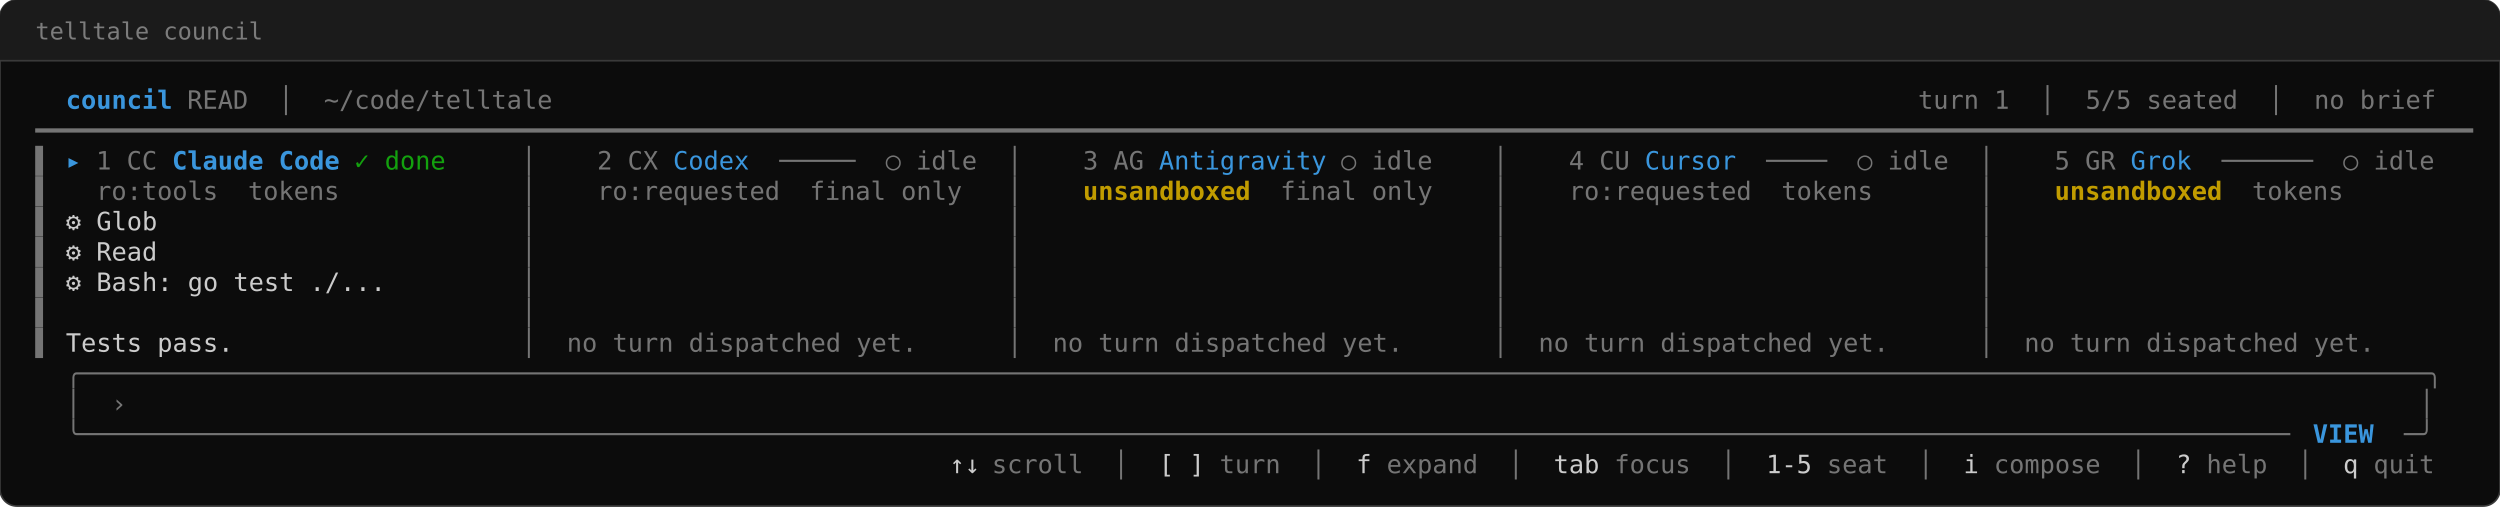
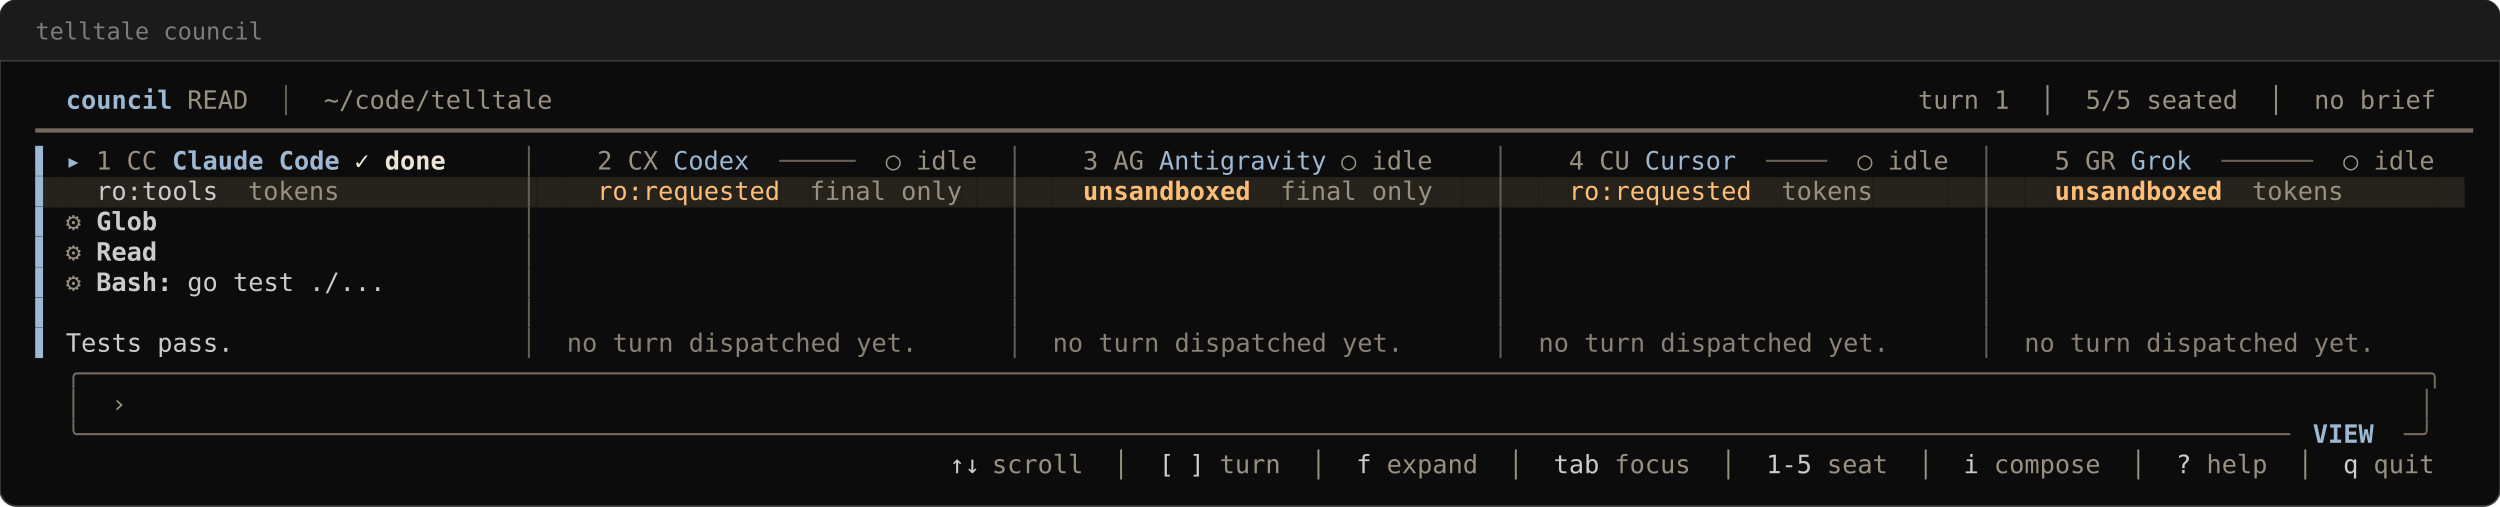
<svg xmlns="http://www.w3.org/2000/svg" width="1482" height="300" viewBox="0 0 1482 300" role="img" aria-labelledby="t">
  <rect x="0" y="0" width="1482" height="300" rx="10" fill="#0c0c0c" stroke="#3a3a3a" />
  <path d="M0 36 V10 a10 10 0 0 1 10 -10 H1472 a10 10 0 0 1 10 10 V36 Z" fill="#1b1b1b" />
  <line x1="0" y1="36" x2="1482" y2="36" stroke="#3a3a3a" />
  <text x="21" y="23.4" font-family="'JetBrains Mono','Fira Code','Cascadia Mono',Consolas,'DejaVu Sans Mono',monospace" font-size="14" fill="#cccccc" fill-opacity="0.55" xml:space="preserve">telltale council</text>
+   <rect x="21" y="105" width="9" height="18" fill="#26231d" />
+   <rect x="30" y="105" width="9" height="18" fill="#26231d" />
+   <rect x="39" y="105" width="18" height="18" fill="#26231d" />
+   <rect x="57" y="105" width="72" height="18" fill="#26231d" />
+   <rect x="129" y="105" width="18" height="18" fill="#26231d" />
+   <rect x="147" y="105" width="54" height="18" fill="#26231d" />
+   <rect x="201" y="105" width="90" height="18" fill="#26231d" />
+   <rect x="291" y="105" width="18" height="18" fill="#26231d" />
+   <rect x="309" y="105" width="9" height="18" fill="#26231d" />
+   <rect x="318" y="105" width="18" height="18" fill="#26231d" />
+   <rect x="336" y="105" width="18" height="18" fill="#26231d" />
+   <rect x="354" y="105" width="108" height="18" fill="#26231d" />
+   <rect x="462" y="105" width="18" height="18" fill="#26231d" />
+   <rect x="480" y="105" width="90" height="18" fill="#26231d" />
+   <rect x="570" y="105" width="9" height="18" fill="#26231d" />
+   <rect x="579" y="105" width="18" height="18" fill="#26231d" />
+   <rect x="597" y="105" width="9" height="18" fill="#26231d" />
+   <rect x="606" y="105" width="18" height="18" fill="#26231d" />
+   <rect x="624" y="105" width="18" height="18" fill="#26231d" />
+   <rect x="642" y="105" width="99" height="18" fill="#26231d" />
+   <rect x="741" y="105" width="18" height="18" fill="#26231d" />
+   <rect x="759" y="105" width="90" height="18" fill="#26231d" />
+   <rect x="849" y="105" width="18" height="18" fill="#26231d" />
+   <rect x="867" y="105" width="18" height="18" fill="#26231d" />
+   <rect x="885" y="105" width="9" height="18" fill="#26231d" />
+   <rect x="894" y="105" width="18" height="18" fill="#26231d" />
+   <rect x="912" y="105" width="18" height="18" fill="#26231d" />
+   <rect x="930" y="105" width="108" height="18" fill="#26231d" />
+   <rect x="1038" y="105" width="18" height="18" fill="#26231d" />
+   <rect x="1056" y="105" width="54" height="18" fill="#26231d" />
+   <rect x="1110" y="105" width="45" height="18" fill="#26231d" />
+   <rect x="1155" y="105" width="18" height="18" fill="#26231d" />
+   <rect x="1173" y="105" width="9" height="18" fill="#26231d" />
+   <rect x="1182" y="105" width="18" height="18" fill="#26231d" />
+   <rect x="1200" y="105" width="18" height="18" fill="#26231d" />
+   <rect x="1218" y="105" width="99" height="18" fill="#26231d" />
+   <rect x="1317" y="105" width="18" height="18" fill="#26231d" />
+   <rect x="1335" y="105" width="54" height="18" fill="#26231d" />
+   <rect x="1389" y="105" width="54" height="18" fill="#26231d" />
+   <rect x="1443" y="105" width="18" height="18" fill="#26231d" />
  <text y="64.5" font-family="'JetBrains Mono','Fira Code','Cascadia Mono',Consolas,'DejaVu Sans Mono',monospace" font-size="15" xml:space="preserve">
    <tspan x="21" textLength="18" lengthAdjust="spacingAndGlyphs" fill="#cccccc">  </tspan>
-     <tspan x="39" textLength="63" lengthAdjust="spacingAndGlyphs" fill="#3a96dd" font-weight="bold">council</tspan>
+     <tspan x="39" textLength="63" lengthAdjust="spacingAndGlyphs" fill="#9cb8d2" font-weight="bold">council</tspan>
    <tspan x="102" textLength="9" lengthAdjust="spacingAndGlyphs" fill="#cccccc"> </tspan>
-     <tspan x="111" textLength="36" lengthAdjust="spacingAndGlyphs" fill="#cccccc" fill-opacity="0.55">READ</tspan>
+     <tspan x="111" textLength="36" lengthAdjust="spacingAndGlyphs" fill="#9a9081">READ</tspan>
    <tspan x="147" textLength="18" lengthAdjust="spacingAndGlyphs" fill="#cccccc">  </tspan>
-     <tspan x="165" textLength="9" lengthAdjust="spacingAndGlyphs" fill="#cccccc" fill-opacity="0.55">│</tspan>
+     <tspan x="165" textLength="9" lengthAdjust="spacingAndGlyphs" fill="#675f53">│</tspan>
    <tspan x="174" textLength="18" lengthAdjust="spacingAndGlyphs" fill="#cccccc">  </tspan>
-     <tspan x="192" textLength="135" lengthAdjust="spacingAndGlyphs" fill="#cccccc" fill-opacity="0.55">~/code/telltale</tspan>
+     <tspan x="192" textLength="135" lengthAdjust="spacingAndGlyphs" fill="#9a9081">~/code/telltale</tspan>
    <tspan x="327" textLength="810" lengthAdjust="spacingAndGlyphs" fill="#cccccc">                                                                                          </tspan>
-     <tspan x="1137" textLength="306" lengthAdjust="spacingAndGlyphs" fill="#cccccc" fill-opacity="0.55">turn 1  │  5/5 seated  │  no brief</tspan>
+     <tspan x="1137" textLength="306" lengthAdjust="spacingAndGlyphs" fill="#9a9081">turn 1  │  5/5 seated  │  no brief</tspan>
    <tspan x="1443" textLength="18" lengthAdjust="spacingAndGlyphs" fill="#cccccc">  </tspan>
  </text>
  <text y="82.5" font-family="'JetBrains Mono','Fira Code','Cascadia Mono',Consolas,'DejaVu Sans Mono',monospace" font-size="15" xml:space="preserve">
-     <tspan x="21" textLength="1440" lengthAdjust="spacingAndGlyphs" fill="#cccccc" fill-opacity="0.55">━━━━━━━━━━━━━━━━━━━━━━━━━━━━━━━━━━━━━━━━━━━━━━━━━━━━━━━━━━━━━━━━━━━━━━━━━━━━━━━━━━━━━━━━━━━━━━━━━━━━━━━━━━━━━━━━━━━━━━━━━━━━━━━━━━━━━━━━━━━━━━━━━━━━━━━━━━━━━━━━</tspan>
+     <tspan x="21" textLength="1440" lengthAdjust="spacingAndGlyphs" fill="#736a5d">━━━━━━━━━━━━━━━━━━━━━━━━━━━━━━━━━━━━━━━━━━━━━━━━━━━━━━━━━━━━━━━━━━━━━━━━━━━━━━━━━━━━━━━━━━━━━━━━━━━━━━━━━━━━━━━━━━━━━━━━━━━━━━━━━━━━━━━━━━━━━━━━━━━━━━━━━━━━━━━━</tspan>
  </text>
  <text y="100.5" font-family="'JetBrains Mono','Fira Code','Cascadia Mono',Consolas,'DejaVu Sans Mono',monospace" font-size="15" xml:space="preserve">
-     <tspan x="21" textLength="9" lengthAdjust="spacingAndGlyphs" fill="#cccccc" fill-opacity="0.55">▌</tspan>
-     <tspan x="30" textLength="9" lengthAdjust="spacingAndGlyphs" fill="#cccccc"> </tspan>
-     <tspan x="39" textLength="18" lengthAdjust="spacingAndGlyphs" fill="#3a96dd" font-weight="bold">▸ </tspan>
-     <tspan x="57" textLength="45" lengthAdjust="spacingAndGlyphs" fill="#cccccc" fill-opacity="0.55">1 CC </tspan>
-     <tspan x="102" textLength="99" lengthAdjust="spacingAndGlyphs" fill="#3a96dd" font-weight="bold">Claude Code</tspan>
+     <tspan x="21" textLength="9" lengthAdjust="spacingAndGlyphs" fill="#9cb8d2">▌</tspan>
+     <tspan x="30" textLength="9" lengthAdjust="spacingAndGlyphs" fill="#cccccc"> </tspan>
+     <tspan x="39" textLength="18" lengthAdjust="spacingAndGlyphs" fill="#9cb8d2" font-weight="bold">▸ </tspan>
+     <tspan x="57" textLength="45" lengthAdjust="spacingAndGlyphs" fill="#9a9081">1 CC </tspan>
+     <tspan x="102" textLength="99" lengthAdjust="spacingAndGlyphs" fill="#9cb8d2" font-weight="bold">Claude Code</tspan>
    <tspan x="201" textLength="9" lengthAdjust="spacingAndGlyphs" fill="#cccccc"> </tspan>
-     <tspan x="210" textLength="54" lengthAdjust="spacingAndGlyphs" fill="#13a10e">✓ done</tspan>
+     <tspan x="210" textLength="54" lengthAdjust="spacingAndGlyphs" fill="#ece4d5" font-weight="bold">✓ done</tspan>
    <tspan x="264" textLength="45" lengthAdjust="spacingAndGlyphs" fill="#cccccc">     </tspan>
-     <tspan x="309" textLength="9" lengthAdjust="spacingAndGlyphs" fill="#cccccc" fill-opacity="0.55">│</tspan>
+     <tspan x="309" textLength="9" lengthAdjust="spacingAndGlyphs" fill="#675f53">│</tspan>
    <tspan x="318" textLength="18" lengthAdjust="spacingAndGlyphs" fill="#cccccc">  </tspan>
-     <tspan x="336" textLength="18" lengthAdjust="spacingAndGlyphs" fill="#3a96dd">  </tspan>
-     <tspan x="354" textLength="45" lengthAdjust="spacingAndGlyphs" fill="#cccccc" fill-opacity="0.55">2 CX </tspan>
-     <tspan x="399" textLength="45" lengthAdjust="spacingAndGlyphs" fill="#3a96dd">Codex</tspan>
+     <tspan x="336" textLength="18" lengthAdjust="spacingAndGlyphs" fill="#9cb8d2">  </tspan>
+     <tspan x="354" textLength="45" lengthAdjust="spacingAndGlyphs" fill="#9a9081">2 CX </tspan>
+     <tspan x="399" textLength="45" lengthAdjust="spacingAndGlyphs" fill="#9cb8d2">Codex</tspan>
    <tspan x="444" textLength="18" lengthAdjust="spacingAndGlyphs" fill="#cccccc">  </tspan>
-     <tspan x="462" textLength="45" lengthAdjust="spacingAndGlyphs" fill="#cccccc" fill-opacity="0.55">─────</tspan>
+     <tspan x="462" textLength="45" lengthAdjust="spacingAndGlyphs" fill="#675f53">─────</tspan>
    <tspan x="507" textLength="18" lengthAdjust="spacingAndGlyphs" fill="#cccccc">  </tspan>
-     <tspan x="525" textLength="54" lengthAdjust="spacingAndGlyphs" fill="#cccccc" fill-opacity="0.55">○ idle</tspan>
+     <tspan x="525" textLength="54" lengthAdjust="spacingAndGlyphs" fill="#9a9081">○ idle</tspan>
    <tspan x="579" textLength="18" lengthAdjust="spacingAndGlyphs" fill="#cccccc">  </tspan>
-     <tspan x="597" textLength="9" lengthAdjust="spacingAndGlyphs" fill="#cccccc" fill-opacity="0.55">│</tspan>
+     <tspan x="597" textLength="9" lengthAdjust="spacingAndGlyphs" fill="#675f53">│</tspan>
    <tspan x="606" textLength="18" lengthAdjust="spacingAndGlyphs" fill="#cccccc">  </tspan>
-     <tspan x="624" textLength="18" lengthAdjust="spacingAndGlyphs" fill="#3a96dd">  </tspan>
-     <tspan x="642" textLength="45" lengthAdjust="spacingAndGlyphs" fill="#cccccc" fill-opacity="0.55">3 AG </tspan>
-     <tspan x="687" textLength="99" lengthAdjust="spacingAndGlyphs" fill="#3a96dd">Antigravity</tspan>
+     <tspan x="624" textLength="18" lengthAdjust="spacingAndGlyphs" fill="#9cb8d2">  </tspan>
+     <tspan x="642" textLength="45" lengthAdjust="spacingAndGlyphs" fill="#9a9081">3 AG </tspan>
+     <tspan x="687" textLength="99" lengthAdjust="spacingAndGlyphs" fill="#9cb8d2">Antigravity</tspan>
    <tspan x="786" textLength="9" lengthAdjust="spacingAndGlyphs" fill="#cccccc"> </tspan>
-     <tspan x="795" textLength="54" lengthAdjust="spacingAndGlyphs" fill="#cccccc" fill-opacity="0.55">○ idle</tspan>
+     <tspan x="795" textLength="54" lengthAdjust="spacingAndGlyphs" fill="#9a9081">○ idle</tspan>
    <tspan x="849" textLength="36" lengthAdjust="spacingAndGlyphs" fill="#cccccc">    </tspan>
-     <tspan x="885" textLength="9" lengthAdjust="spacingAndGlyphs" fill="#cccccc" fill-opacity="0.55">│</tspan>
+     <tspan x="885" textLength="9" lengthAdjust="spacingAndGlyphs" fill="#675f53">│</tspan>
    <tspan x="894" textLength="18" lengthAdjust="spacingAndGlyphs" fill="#cccccc">  </tspan>
-     <tspan x="912" textLength="18" lengthAdjust="spacingAndGlyphs" fill="#3a96dd">  </tspan>
-     <tspan x="930" textLength="45" lengthAdjust="spacingAndGlyphs" fill="#cccccc" fill-opacity="0.55">4 CU </tspan>
-     <tspan x="975" textLength="54" lengthAdjust="spacingAndGlyphs" fill="#3a96dd">Cursor</tspan>
+     <tspan x="912" textLength="18" lengthAdjust="spacingAndGlyphs" fill="#9cb8d2">  </tspan>
+     <tspan x="930" textLength="45" lengthAdjust="spacingAndGlyphs" fill="#9a9081">4 CU </tspan>
+     <tspan x="975" textLength="54" lengthAdjust="spacingAndGlyphs" fill="#9cb8d2">Cursor</tspan>
    <tspan x="1029" textLength="18" lengthAdjust="spacingAndGlyphs" fill="#cccccc">  </tspan>
-     <tspan x="1047" textLength="36" lengthAdjust="spacingAndGlyphs" fill="#cccccc" fill-opacity="0.55">────</tspan>
+     <tspan x="1047" textLength="36" lengthAdjust="spacingAndGlyphs" fill="#675f53">────</tspan>
    <tspan x="1083" textLength="18" lengthAdjust="spacingAndGlyphs" fill="#cccccc">  </tspan>
-     <tspan x="1101" textLength="54" lengthAdjust="spacingAndGlyphs" fill="#cccccc" fill-opacity="0.55">○ idle</tspan>
+     <tspan x="1101" textLength="54" lengthAdjust="spacingAndGlyphs" fill="#9a9081">○ idle</tspan>
    <tspan x="1155" textLength="18" lengthAdjust="spacingAndGlyphs" fill="#cccccc">  </tspan>
-     <tspan x="1173" textLength="9" lengthAdjust="spacingAndGlyphs" fill="#cccccc" fill-opacity="0.55">│</tspan>
+     <tspan x="1173" textLength="9" lengthAdjust="spacingAndGlyphs" fill="#675f53">│</tspan>
    <tspan x="1182" textLength="18" lengthAdjust="spacingAndGlyphs" fill="#cccccc">  </tspan>
-     <tspan x="1200" textLength="18" lengthAdjust="spacingAndGlyphs" fill="#3a96dd">  </tspan>
-     <tspan x="1218" textLength="45" lengthAdjust="spacingAndGlyphs" fill="#cccccc" fill-opacity="0.55">5 GR </tspan>
-     <tspan x="1263" textLength="36" lengthAdjust="spacingAndGlyphs" fill="#3a96dd">Grok</tspan>
+     <tspan x="1200" textLength="18" lengthAdjust="spacingAndGlyphs" fill="#9cb8d2">  </tspan>
+     <tspan x="1218" textLength="45" lengthAdjust="spacingAndGlyphs" fill="#9a9081">5 GR </tspan>
+     <tspan x="1263" textLength="36" lengthAdjust="spacingAndGlyphs" fill="#9cb8d2">Grok</tspan>
    <tspan x="1299" textLength="18" lengthAdjust="spacingAndGlyphs" fill="#cccccc">  </tspan>
-     <tspan x="1317" textLength="54" lengthAdjust="spacingAndGlyphs" fill="#cccccc" fill-opacity="0.55">──────</tspan>
+     <tspan x="1317" textLength="54" lengthAdjust="spacingAndGlyphs" fill="#675f53">──────</tspan>
    <tspan x="1371" textLength="18" lengthAdjust="spacingAndGlyphs" fill="#cccccc">  </tspan>
-     <tspan x="1389" textLength="54" lengthAdjust="spacingAndGlyphs" fill="#cccccc" fill-opacity="0.55">○ idle</tspan>
+     <tspan x="1389" textLength="54" lengthAdjust="spacingAndGlyphs" fill="#9a9081">○ idle</tspan>
    <tspan x="1443" textLength="18" lengthAdjust="spacingAndGlyphs" fill="#cccccc">  </tspan>
  </text>
  <text y="118.5" font-family="'JetBrains Mono','Fira Code','Cascadia Mono',Consolas,'DejaVu Sans Mono',monospace" font-size="15" xml:space="preserve">
-     <tspan x="21" textLength="9" lengthAdjust="spacingAndGlyphs" fill="#cccccc" fill-opacity="0.55">▌</tspan>
-     <tspan x="30" textLength="27" lengthAdjust="spacingAndGlyphs" fill="#cccccc">   </tspan>
-     <tspan x="57" textLength="72" lengthAdjust="spacingAndGlyphs" fill="#cccccc" fill-opacity="0.55">ro:tools</tspan>
+     <tspan x="21" textLength="9" lengthAdjust="spacingAndGlyphs" fill="#9cb8d2">▌</tspan>
+     <tspan x="30" textLength="9" lengthAdjust="spacingAndGlyphs" fill="#cccccc"> </tspan>
+     <tspan x="39" textLength="18" lengthAdjust="spacingAndGlyphs" fill="#cccccc">  </tspan>
+     <tspan x="57" textLength="72" lengthAdjust="spacingAndGlyphs" fill="#cccccc">ro:tools</tspan>
    <tspan x="129" textLength="18" lengthAdjust="spacingAndGlyphs" fill="#cccccc">  </tspan>
-     <tspan x="147" textLength="54" lengthAdjust="spacingAndGlyphs" fill="#cccccc" fill-opacity="0.55">tokens</tspan>
-     <tspan x="201" textLength="108" lengthAdjust="spacingAndGlyphs" fill="#cccccc">            </tspan>
-     <tspan x="309" textLength="9" lengthAdjust="spacingAndGlyphs" fill="#cccccc" fill-opacity="0.55">│</tspan>
-     <tspan x="318" textLength="36" lengthAdjust="spacingAndGlyphs" fill="#cccccc">    </tspan>
-     <tspan x="354" textLength="108" lengthAdjust="spacingAndGlyphs" fill="#cccccc" fill-opacity="0.55">ro:requested</tspan>
+     <tspan x="147" textLength="54" lengthAdjust="spacingAndGlyphs" fill="#9a9081">tokens</tspan>
+     <tspan x="201" textLength="90" lengthAdjust="spacingAndGlyphs" fill="#cccccc">          </tspan>
+     <tspan x="291" textLength="18" lengthAdjust="spacingAndGlyphs" fill="#cccccc">  </tspan>
+     <tspan x="309" textLength="9" lengthAdjust="spacingAndGlyphs" fill="#675f53">│</tspan>
+     <tspan x="318" textLength="18" lengthAdjust="spacingAndGlyphs" fill="#cccccc">  </tspan>
+     <tspan x="336" textLength="18" lengthAdjust="spacingAndGlyphs" fill="#cccccc">  </tspan>
+     <tspan x="354" textLength="108" lengthAdjust="spacingAndGlyphs" fill="#ffbe77">ro:requested</tspan>
    <tspan x="462" textLength="18" lengthAdjust="spacingAndGlyphs" fill="#cccccc">  </tspan>
-     <tspan x="480" textLength="90" lengthAdjust="spacingAndGlyphs" fill="#cccccc" fill-opacity="0.55">final only</tspan>
-     <tspan x="570" textLength="27" lengthAdjust="spacingAndGlyphs" fill="#cccccc">   </tspan>
-     <tspan x="597" textLength="9" lengthAdjust="spacingAndGlyphs" fill="#cccccc" fill-opacity="0.55">│</tspan>
-     <tspan x="606" textLength="36" lengthAdjust="spacingAndGlyphs" fill="#cccccc">    </tspan>
-     <tspan x="642" textLength="99" lengthAdjust="spacingAndGlyphs" fill="#c19c00" font-weight="bold">unsandboxed</tspan>
+     <tspan x="480" textLength="90" lengthAdjust="spacingAndGlyphs" fill="#9a9081">final only</tspan>
+     <tspan x="570" textLength="9" lengthAdjust="spacingAndGlyphs" fill="#cccccc"> </tspan>
+     <tspan x="579" textLength="18" lengthAdjust="spacingAndGlyphs" fill="#cccccc">  </tspan>
+     <tspan x="597" textLength="9" lengthAdjust="spacingAndGlyphs" fill="#675f53">│</tspan>
+     <tspan x="606" textLength="18" lengthAdjust="spacingAndGlyphs" fill="#cccccc">  </tspan>
+     <tspan x="624" textLength="18" lengthAdjust="spacingAndGlyphs" fill="#cccccc">  </tspan>
+     <tspan x="642" textLength="99" lengthAdjust="spacingAndGlyphs" fill="#ffbe77" font-weight="bold">unsandboxed</tspan>
    <tspan x="741" textLength="18" lengthAdjust="spacingAndGlyphs" fill="#cccccc">  </tspan>
-     <tspan x="759" textLength="90" lengthAdjust="spacingAndGlyphs" fill="#cccccc" fill-opacity="0.55">final only</tspan>
-     <tspan x="849" textLength="36" lengthAdjust="spacingAndGlyphs" fill="#cccccc">    </tspan>
-     <tspan x="885" textLength="9" lengthAdjust="spacingAndGlyphs" fill="#cccccc" fill-opacity="0.55">│</tspan>
-     <tspan x="894" textLength="36" lengthAdjust="spacingAndGlyphs" fill="#cccccc">    </tspan>
-     <tspan x="930" textLength="108" lengthAdjust="spacingAndGlyphs" fill="#cccccc" fill-opacity="0.55">ro:requested</tspan>
+     <tspan x="759" textLength="90" lengthAdjust="spacingAndGlyphs" fill="#9a9081">final only</tspan>
+     <tspan x="849" textLength="18" lengthAdjust="spacingAndGlyphs" fill="#cccccc">  </tspan>
+     <tspan x="867" textLength="18" lengthAdjust="spacingAndGlyphs" fill="#cccccc">  </tspan>
+     <tspan x="885" textLength="9" lengthAdjust="spacingAndGlyphs" fill="#675f53">│</tspan>
+     <tspan x="894" textLength="18" lengthAdjust="spacingAndGlyphs" fill="#cccccc">  </tspan>
+     <tspan x="912" textLength="18" lengthAdjust="spacingAndGlyphs" fill="#cccccc">  </tspan>
+     <tspan x="930" textLength="108" lengthAdjust="spacingAndGlyphs" fill="#ffbe77">ro:requested</tspan>
    <tspan x="1038" textLength="18" lengthAdjust="spacingAndGlyphs" fill="#cccccc">  </tspan>
-     <tspan x="1056" textLength="54" lengthAdjust="spacingAndGlyphs" fill="#cccccc" fill-opacity="0.55">tokens</tspan>
-     <tspan x="1110" textLength="63" lengthAdjust="spacingAndGlyphs" fill="#cccccc">       </tspan>
-     <tspan x="1173" textLength="9" lengthAdjust="spacingAndGlyphs" fill="#cccccc" fill-opacity="0.55">│</tspan>
-     <tspan x="1182" textLength="36" lengthAdjust="spacingAndGlyphs" fill="#cccccc">    </tspan>
-     <tspan x="1218" textLength="99" lengthAdjust="spacingAndGlyphs" fill="#c19c00" font-weight="bold">unsandboxed</tspan>
+     <tspan x="1056" textLength="54" lengthAdjust="spacingAndGlyphs" fill="#9a9081">tokens</tspan>
+     <tspan x="1110" textLength="45" lengthAdjust="spacingAndGlyphs" fill="#cccccc">     </tspan>
+     <tspan x="1155" textLength="18" lengthAdjust="spacingAndGlyphs" fill="#cccccc">  </tspan>
+     <tspan x="1173" textLength="9" lengthAdjust="spacingAndGlyphs" fill="#675f53">│</tspan>
+     <tspan x="1182" textLength="18" lengthAdjust="spacingAndGlyphs" fill="#cccccc">  </tspan>
+     <tspan x="1200" textLength="18" lengthAdjust="spacingAndGlyphs" fill="#cccccc">  </tspan>
+     <tspan x="1218" textLength="99" lengthAdjust="spacingAndGlyphs" fill="#ffbe77" font-weight="bold">unsandboxed</tspan>
    <tspan x="1317" textLength="18" lengthAdjust="spacingAndGlyphs" fill="#cccccc">  </tspan>
-     <tspan x="1335" textLength="54" lengthAdjust="spacingAndGlyphs" fill="#cccccc" fill-opacity="0.55">tokens</tspan>
-     <tspan x="1389" textLength="72" lengthAdjust="spacingAndGlyphs" fill="#cccccc">        </tspan>
+     <tspan x="1335" textLength="54" lengthAdjust="spacingAndGlyphs" fill="#9a9081">tokens</tspan>
+     <tspan x="1389" textLength="54" lengthAdjust="spacingAndGlyphs" fill="#cccccc">      </tspan>
+     <tspan x="1443" textLength="18" lengthAdjust="spacingAndGlyphs" fill="#cccccc">  </tspan>
  </text>
  <text y="136.5" font-family="'JetBrains Mono','Fira Code','Cascadia Mono',Consolas,'DejaVu Sans Mono',monospace" font-size="15" xml:space="preserve">
-     <tspan x="21" textLength="9" lengthAdjust="spacingAndGlyphs" fill="#cccccc" fill-opacity="0.55">▌</tspan>
-     <tspan x="30" textLength="279" lengthAdjust="spacingAndGlyphs" fill="#cccccc"> ⚙ Glob                        </tspan>
-     <tspan x="309" textLength="9" lengthAdjust="spacingAndGlyphs" fill="#cccccc" fill-opacity="0.55">│</tspan>
-     <tspan x="318" textLength="279" lengthAdjust="spacingAndGlyphs" fill="#cccccc">                               </tspan>
-     <tspan x="597" textLength="9" lengthAdjust="spacingAndGlyphs" fill="#cccccc" fill-opacity="0.55">│</tspan>
-     <tspan x="606" textLength="279" lengthAdjust="spacingAndGlyphs" fill="#cccccc">                               </tspan>
-     <tspan x="885" textLength="9" lengthAdjust="spacingAndGlyphs" fill="#cccccc" fill-opacity="0.55">│</tspan>
-     <tspan x="894" textLength="279" lengthAdjust="spacingAndGlyphs" fill="#cccccc">                               </tspan>
-     <tspan x="1173" textLength="9" lengthAdjust="spacingAndGlyphs" fill="#cccccc" fill-opacity="0.55">│</tspan>
+     <tspan x="21" textLength="9" lengthAdjust="spacingAndGlyphs" fill="#9cb8d2">▌</tspan>
+     <tspan x="30" textLength="9" lengthAdjust="spacingAndGlyphs" fill="#cccccc"> </tspan>
+     <tspan x="39" textLength="18" lengthAdjust="spacingAndGlyphs" fill="#9a9081">⚙ </tspan>
+     <tspan x="57" textLength="36" lengthAdjust="spacingAndGlyphs" fill="#cccccc" font-weight="bold">Glob</tspan>
+     <tspan x="93" textLength="216" lengthAdjust="spacingAndGlyphs" fill="#cccccc">                        </tspan>
+     <tspan x="309" textLength="9" lengthAdjust="spacingAndGlyphs" fill="#675f53">│</tspan>
+     <tspan x="318" textLength="279" lengthAdjust="spacingAndGlyphs" fill="#cccccc">                               </tspan>
+     <tspan x="597" textLength="9" lengthAdjust="spacingAndGlyphs" fill="#675f53">│</tspan>
+     <tspan x="606" textLength="279" lengthAdjust="spacingAndGlyphs" fill="#cccccc">                               </tspan>
+     <tspan x="885" textLength="9" lengthAdjust="spacingAndGlyphs" fill="#675f53">│</tspan>
+     <tspan x="894" textLength="279" lengthAdjust="spacingAndGlyphs" fill="#cccccc">                               </tspan>
+     <tspan x="1173" textLength="9" lengthAdjust="spacingAndGlyphs" fill="#675f53">│</tspan>
    <tspan x="1182" textLength="279" lengthAdjust="spacingAndGlyphs" fill="#cccccc">                               </tspan>
  </text>
  <text y="154.5" font-family="'JetBrains Mono','Fira Code','Cascadia Mono',Consolas,'DejaVu Sans Mono',monospace" font-size="15" xml:space="preserve">
-     <tspan x="21" textLength="9" lengthAdjust="spacingAndGlyphs" fill="#cccccc" fill-opacity="0.55">▌</tspan>
-     <tspan x="30" textLength="279" lengthAdjust="spacingAndGlyphs" fill="#cccccc"> ⚙ Read                        </tspan>
-     <tspan x="309" textLength="9" lengthAdjust="spacingAndGlyphs" fill="#cccccc" fill-opacity="0.55">│</tspan>
-     <tspan x="318" textLength="279" lengthAdjust="spacingAndGlyphs" fill="#cccccc">                               </tspan>
-     <tspan x="597" textLength="9" lengthAdjust="spacingAndGlyphs" fill="#cccccc" fill-opacity="0.55">│</tspan>
-     <tspan x="606" textLength="279" lengthAdjust="spacingAndGlyphs" fill="#cccccc">                               </tspan>
-     <tspan x="885" textLength="9" lengthAdjust="spacingAndGlyphs" fill="#cccccc" fill-opacity="0.55">│</tspan>
-     <tspan x="894" textLength="279" lengthAdjust="spacingAndGlyphs" fill="#cccccc">                               </tspan>
-     <tspan x="1173" textLength="9" lengthAdjust="spacingAndGlyphs" fill="#cccccc" fill-opacity="0.55">│</tspan>
+     <tspan x="21" textLength="9" lengthAdjust="spacingAndGlyphs" fill="#9cb8d2">▌</tspan>
+     <tspan x="30" textLength="9" lengthAdjust="spacingAndGlyphs" fill="#cccccc"> </tspan>
+     <tspan x="39" textLength="18" lengthAdjust="spacingAndGlyphs" fill="#9a9081">⚙ </tspan>
+     <tspan x="57" textLength="36" lengthAdjust="spacingAndGlyphs" fill="#cccccc" font-weight="bold">Read</tspan>
+     <tspan x="93" textLength="216" lengthAdjust="spacingAndGlyphs" fill="#cccccc">                        </tspan>
+     <tspan x="309" textLength="9" lengthAdjust="spacingAndGlyphs" fill="#675f53">│</tspan>
+     <tspan x="318" textLength="279" lengthAdjust="spacingAndGlyphs" fill="#cccccc">                               </tspan>
+     <tspan x="597" textLength="9" lengthAdjust="spacingAndGlyphs" fill="#675f53">│</tspan>
+     <tspan x="606" textLength="279" lengthAdjust="spacingAndGlyphs" fill="#cccccc">                               </tspan>
+     <tspan x="885" textLength="9" lengthAdjust="spacingAndGlyphs" fill="#675f53">│</tspan>
+     <tspan x="894" textLength="279" lengthAdjust="spacingAndGlyphs" fill="#cccccc">                               </tspan>
+     <tspan x="1173" textLength="9" lengthAdjust="spacingAndGlyphs" fill="#675f53">│</tspan>
    <tspan x="1182" textLength="279" lengthAdjust="spacingAndGlyphs" fill="#cccccc">                               </tspan>
  </text>
  <text y="172.5" font-family="'JetBrains Mono','Fira Code','Cascadia Mono',Consolas,'DejaVu Sans Mono',monospace" font-size="15" xml:space="preserve">
-     <tspan x="21" textLength="9" lengthAdjust="spacingAndGlyphs" fill="#cccccc" fill-opacity="0.55">▌</tspan>
-     <tspan x="30" textLength="279" lengthAdjust="spacingAndGlyphs" fill="#cccccc"> ⚙ Bash: go test ./...         </tspan>
-     <tspan x="309" textLength="9" lengthAdjust="spacingAndGlyphs" fill="#cccccc" fill-opacity="0.55">│</tspan>
-     <tspan x="318" textLength="279" lengthAdjust="spacingAndGlyphs" fill="#cccccc">                               </tspan>
-     <tspan x="597" textLength="9" lengthAdjust="spacingAndGlyphs" fill="#cccccc" fill-opacity="0.55">│</tspan>
-     <tspan x="606" textLength="279" lengthAdjust="spacingAndGlyphs" fill="#cccccc">                               </tspan>
-     <tspan x="885" textLength="9" lengthAdjust="spacingAndGlyphs" fill="#cccccc" fill-opacity="0.55">│</tspan>
-     <tspan x="894" textLength="279" lengthAdjust="spacingAndGlyphs" fill="#cccccc">                               </tspan>
-     <tspan x="1173" textLength="9" lengthAdjust="spacingAndGlyphs" fill="#cccccc" fill-opacity="0.55">│</tspan>
+     <tspan x="21" textLength="9" lengthAdjust="spacingAndGlyphs" fill="#9cb8d2">▌</tspan>
+     <tspan x="30" textLength="9" lengthAdjust="spacingAndGlyphs" fill="#cccccc"> </tspan>
+     <tspan x="39" textLength="18" lengthAdjust="spacingAndGlyphs" fill="#9a9081">⚙ </tspan>
+     <tspan x="57" textLength="45" lengthAdjust="spacingAndGlyphs" fill="#cccccc" font-weight="bold">Bash:</tspan>
+     <tspan x="102" textLength="207" lengthAdjust="spacingAndGlyphs" fill="#cccccc"> go test ./...         </tspan>
+     <tspan x="309" textLength="9" lengthAdjust="spacingAndGlyphs" fill="#675f53">│</tspan>
+     <tspan x="318" textLength="279" lengthAdjust="spacingAndGlyphs" fill="#cccccc">                               </tspan>
+     <tspan x="597" textLength="9" lengthAdjust="spacingAndGlyphs" fill="#675f53">│</tspan>
+     <tspan x="606" textLength="279" lengthAdjust="spacingAndGlyphs" fill="#cccccc">                               </tspan>
+     <tspan x="885" textLength="9" lengthAdjust="spacingAndGlyphs" fill="#675f53">│</tspan>
+     <tspan x="894" textLength="279" lengthAdjust="spacingAndGlyphs" fill="#cccccc">                               </tspan>
+     <tspan x="1173" textLength="9" lengthAdjust="spacingAndGlyphs" fill="#675f53">│</tspan>
    <tspan x="1182" textLength="279" lengthAdjust="spacingAndGlyphs" fill="#cccccc">                               </tspan>
  </text>
  <text y="190.5" font-family="'JetBrains Mono','Fira Code','Cascadia Mono',Consolas,'DejaVu Sans Mono',monospace" font-size="15" xml:space="preserve">
-     <tspan x="21" textLength="9" lengthAdjust="spacingAndGlyphs" fill="#cccccc" fill-opacity="0.55">▌</tspan>
+     <tspan x="21" textLength="9" lengthAdjust="spacingAndGlyphs" fill="#9cb8d2">▌</tspan>
    <tspan x="30" textLength="279" lengthAdjust="spacingAndGlyphs" fill="#cccccc">                               </tspan>
-     <tspan x="309" textLength="9" lengthAdjust="spacingAndGlyphs" fill="#cccccc" fill-opacity="0.55">│</tspan>
-     <tspan x="318" textLength="279" lengthAdjust="spacingAndGlyphs" fill="#cccccc">                               </tspan>
-     <tspan x="597" textLength="9" lengthAdjust="spacingAndGlyphs" fill="#cccccc" fill-opacity="0.55">│</tspan>
-     <tspan x="606" textLength="279" lengthAdjust="spacingAndGlyphs" fill="#cccccc">                               </tspan>
-     <tspan x="885" textLength="9" lengthAdjust="spacingAndGlyphs" fill="#cccccc" fill-opacity="0.55">│</tspan>
-     <tspan x="894" textLength="279" lengthAdjust="spacingAndGlyphs" fill="#cccccc">                               </tspan>
-     <tspan x="1173" textLength="9" lengthAdjust="spacingAndGlyphs" fill="#cccccc" fill-opacity="0.55">│</tspan>
+     <tspan x="309" textLength="9" lengthAdjust="spacingAndGlyphs" fill="#675f53">│</tspan>
+     <tspan x="318" textLength="279" lengthAdjust="spacingAndGlyphs" fill="#cccccc">                               </tspan>
+     <tspan x="597" textLength="9" lengthAdjust="spacingAndGlyphs" fill="#675f53">│</tspan>
+     <tspan x="606" textLength="279" lengthAdjust="spacingAndGlyphs" fill="#cccccc">                               </tspan>
+     <tspan x="885" textLength="9" lengthAdjust="spacingAndGlyphs" fill="#675f53">│</tspan>
+     <tspan x="894" textLength="279" lengthAdjust="spacingAndGlyphs" fill="#cccccc">                               </tspan>
+     <tspan x="1173" textLength="9" lengthAdjust="spacingAndGlyphs" fill="#675f53">│</tspan>
    <tspan x="1182" textLength="279" lengthAdjust="spacingAndGlyphs" fill="#cccccc">                               </tspan>
  </text>
  <text y="208.5" font-family="'JetBrains Mono','Fira Code','Cascadia Mono',Consolas,'DejaVu Sans Mono',monospace" font-size="15" xml:space="preserve">
-     <tspan x="21" textLength="9" lengthAdjust="spacingAndGlyphs" fill="#cccccc" fill-opacity="0.55">▌</tspan>
+     <tspan x="21" textLength="9" lengthAdjust="spacingAndGlyphs" fill="#9cb8d2">▌</tspan>
    <tspan x="30" textLength="279" lengthAdjust="spacingAndGlyphs" fill="#cccccc"> Tests pass.                   </tspan>
-     <tspan x="309" textLength="9" lengthAdjust="spacingAndGlyphs" fill="#cccccc" fill-opacity="0.55">│</tspan>
+     <tspan x="309" textLength="9" lengthAdjust="spacingAndGlyphs" fill="#675f53">│</tspan>
    <tspan x="318" textLength="18" lengthAdjust="spacingAndGlyphs" fill="#cccccc">  </tspan>
-     <tspan x="336" textLength="207" lengthAdjust="spacingAndGlyphs" fill="#cccccc" fill-opacity="0.55">no turn dispatched yet.</tspan>
+     <tspan x="336" textLength="207" lengthAdjust="spacingAndGlyphs" fill="#8a8174">no turn dispatched yet.</tspan>
    <tspan x="543" textLength="54" lengthAdjust="spacingAndGlyphs" fill="#cccccc">      </tspan>
-     <tspan x="597" textLength="9" lengthAdjust="spacingAndGlyphs" fill="#cccccc" fill-opacity="0.55">│</tspan>
+     <tspan x="597" textLength="9" lengthAdjust="spacingAndGlyphs" fill="#675f53">│</tspan>
    <tspan x="606" textLength="18" lengthAdjust="spacingAndGlyphs" fill="#cccccc">  </tspan>
-     <tspan x="624" textLength="207" lengthAdjust="spacingAndGlyphs" fill="#cccccc" fill-opacity="0.55">no turn dispatched yet.</tspan>
+     <tspan x="624" textLength="207" lengthAdjust="spacingAndGlyphs" fill="#8a8174">no turn dispatched yet.</tspan>
    <tspan x="831" textLength="54" lengthAdjust="spacingAndGlyphs" fill="#cccccc">      </tspan>
-     <tspan x="885" textLength="9" lengthAdjust="spacingAndGlyphs" fill="#cccccc" fill-opacity="0.55">│</tspan>
+     <tspan x="885" textLength="9" lengthAdjust="spacingAndGlyphs" fill="#675f53">│</tspan>
    <tspan x="894" textLength="18" lengthAdjust="spacingAndGlyphs" fill="#cccccc">  </tspan>
-     <tspan x="912" textLength="207" lengthAdjust="spacingAndGlyphs" fill="#cccccc" fill-opacity="0.55">no turn dispatched yet.</tspan>
+     <tspan x="912" textLength="207" lengthAdjust="spacingAndGlyphs" fill="#8a8174">no turn dispatched yet.</tspan>
    <tspan x="1119" textLength="54" lengthAdjust="spacingAndGlyphs" fill="#cccccc">      </tspan>
-     <tspan x="1173" textLength="9" lengthAdjust="spacingAndGlyphs" fill="#cccccc" fill-opacity="0.55">│</tspan>
+     <tspan x="1173" textLength="9" lengthAdjust="spacingAndGlyphs" fill="#675f53">│</tspan>
    <tspan x="1182" textLength="18" lengthAdjust="spacingAndGlyphs" fill="#cccccc">  </tspan>
-     <tspan x="1200" textLength="207" lengthAdjust="spacingAndGlyphs" fill="#cccccc" fill-opacity="0.55">no turn dispatched yet.</tspan>
+     <tspan x="1200" textLength="207" lengthAdjust="spacingAndGlyphs" fill="#8a8174">no turn dispatched yet.</tspan>
    <tspan x="1407" textLength="54" lengthAdjust="spacingAndGlyphs" fill="#cccccc">      </tspan>
  </text>
  <text y="226.5" font-family="'JetBrains Mono','Fira Code','Cascadia Mono',Consolas,'DejaVu Sans Mono',monospace" font-size="15" xml:space="preserve">
    <tspan x="21" textLength="18" lengthAdjust="spacingAndGlyphs" fill="#cccccc">  </tspan>
-     <tspan x="39" textLength="1404" lengthAdjust="spacingAndGlyphs" fill="#cccccc" fill-opacity="0.55">╭──────────────────────────────────────────────────────────────────────────────────────────────────────────────────────────────────────────────────────────╮</tspan>
+     <tspan x="39" textLength="1404" lengthAdjust="spacingAndGlyphs" fill="#736a5d">╭──────────────────────────────────────────────────────────────────────────────────────────────────────────────────────────────────────────────────────────╮</tspan>
    <tspan x="1443" textLength="18" lengthAdjust="spacingAndGlyphs" fill="#cccccc">  </tspan>
  </text>
  <text y="244.5" font-family="'JetBrains Mono','Fira Code','Cascadia Mono',Consolas,'DejaVu Sans Mono',monospace" font-size="15" xml:space="preserve">
    <tspan x="21" textLength="18" lengthAdjust="spacingAndGlyphs" fill="#cccccc">  </tspan>
-     <tspan x="39" textLength="27" lengthAdjust="spacingAndGlyphs" fill="#cccccc" fill-opacity="0.55">│  </tspan>
-     <tspan x="66" textLength="18" lengthAdjust="spacingAndGlyphs" fill="#cccccc" fill-opacity="0.55">› </tspan>
+     <tspan x="39" textLength="27" lengthAdjust="spacingAndGlyphs" fill="#736a5d">│  </tspan>
+     <tspan x="66" textLength="18" lengthAdjust="spacingAndGlyphs" fill="#9a9081">› </tspan>
    <tspan x="84" textLength="1332" lengthAdjust="spacingAndGlyphs" fill="#cccccc">                                                                                                                                                    </tspan>
-     <tspan x="1416" textLength="27" lengthAdjust="spacingAndGlyphs" fill="#cccccc" fill-opacity="0.55">  │</tspan>
+     <tspan x="1416" textLength="27" lengthAdjust="spacingAndGlyphs" fill="#736a5d">  │</tspan>
    <tspan x="1443" textLength="18" lengthAdjust="spacingAndGlyphs" fill="#cccccc">  </tspan>
  </text>
  <text y="262.5" font-family="'JetBrains Mono','Fira Code','Cascadia Mono',Consolas,'DejaVu Sans Mono',monospace" font-size="15" xml:space="preserve">
    <tspan x="21" textLength="18" lengthAdjust="spacingAndGlyphs" fill="#cccccc">  </tspan>
-     <tspan x="39" textLength="1332" lengthAdjust="spacingAndGlyphs" fill="#cccccc" fill-opacity="0.55">╰─────────────────────────────────────────────────────────────────────────────────────────────────────────────────────────────────────────────────  </tspan>
-     <tspan x="1371" textLength="36" lengthAdjust="spacingAndGlyphs" fill="#3a96dd" font-weight="bold">VIEW</tspan>
-     <tspan x="1407" textLength="36" lengthAdjust="spacingAndGlyphs" fill="#cccccc" fill-opacity="0.55">  ─╯</tspan>
+     <tspan x="39" textLength="1332" lengthAdjust="spacingAndGlyphs" fill="#736a5d">╰─────────────────────────────────────────────────────────────────────────────────────────────────────────────────────────────────────────────────  </tspan>
+     <tspan x="1371" textLength="36" lengthAdjust="spacingAndGlyphs" fill="#9cb8d2" font-weight="bold">VIEW</tspan>
+     <tspan x="1407" textLength="36" lengthAdjust="spacingAndGlyphs" fill="#736a5d">  ─╯</tspan>
    <tspan x="1443" textLength="18" lengthAdjust="spacingAndGlyphs" fill="#cccccc">  </tspan>
  </text>
  <text y="280.5" font-family="'JetBrains Mono','Fira Code','Cascadia Mono',Consolas,'DejaVu Sans Mono',monospace" font-size="15" xml:space="preserve">
    <tspan x="21" textLength="567" lengthAdjust="spacingAndGlyphs" fill="#cccccc">                                                            ↑↓ </tspan>
-     <tspan x="588" textLength="54" lengthAdjust="spacingAndGlyphs" fill="#cccccc" fill-opacity="0.55">scroll</tspan>
-     <tspan x="642" textLength="45" lengthAdjust="spacingAndGlyphs" fill="#cccccc" fill-opacity="0.55">  │  </tspan>
+     <tspan x="588" textLength="54" lengthAdjust="spacingAndGlyphs" fill="#9a9081">scroll</tspan>
+     <tspan x="642" textLength="45" lengthAdjust="spacingAndGlyphs" fill="#9a9081">  │  </tspan>
    <tspan x="687" textLength="36" lengthAdjust="spacingAndGlyphs" fill="#cccccc">[ ] </tspan>
-     <tspan x="723" textLength="36" lengthAdjust="spacingAndGlyphs" fill="#cccccc" fill-opacity="0.55">turn</tspan>
-     <tspan x="759" textLength="45" lengthAdjust="spacingAndGlyphs" fill="#cccccc" fill-opacity="0.55">  │  </tspan>
+     <tspan x="723" textLength="36" lengthAdjust="spacingAndGlyphs" fill="#9a9081">turn</tspan>
+     <tspan x="759" textLength="45" lengthAdjust="spacingAndGlyphs" fill="#9a9081">  │  </tspan>
    <tspan x="804" textLength="18" lengthAdjust="spacingAndGlyphs" fill="#cccccc">f </tspan>
-     <tspan x="822" textLength="54" lengthAdjust="spacingAndGlyphs" fill="#cccccc" fill-opacity="0.55">expand</tspan>
-     <tspan x="876" textLength="45" lengthAdjust="spacingAndGlyphs" fill="#cccccc" fill-opacity="0.55">  │  </tspan>
+     <tspan x="822" textLength="54" lengthAdjust="spacingAndGlyphs" fill="#9a9081">expand</tspan>
+     <tspan x="876" textLength="45" lengthAdjust="spacingAndGlyphs" fill="#9a9081">  │  </tspan>
    <tspan x="921" textLength="36" lengthAdjust="spacingAndGlyphs" fill="#cccccc">tab </tspan>
-     <tspan x="957" textLength="45" lengthAdjust="spacingAndGlyphs" fill="#cccccc" fill-opacity="0.55">focus</tspan>
-     <tspan x="1002" textLength="45" lengthAdjust="spacingAndGlyphs" fill="#cccccc" fill-opacity="0.55">  │  </tspan>
+     <tspan x="957" textLength="45" lengthAdjust="spacingAndGlyphs" fill="#9a9081">focus</tspan>
+     <tspan x="1002" textLength="45" lengthAdjust="spacingAndGlyphs" fill="#9a9081">  │  </tspan>
    <tspan x="1047" textLength="36" lengthAdjust="spacingAndGlyphs" fill="#cccccc">1-5 </tspan>
-     <tspan x="1083" textLength="36" lengthAdjust="spacingAndGlyphs" fill="#cccccc" fill-opacity="0.55">seat</tspan>
-     <tspan x="1119" textLength="45" lengthAdjust="spacingAndGlyphs" fill="#cccccc" fill-opacity="0.55">  │  </tspan>
+     <tspan x="1083" textLength="36" lengthAdjust="spacingAndGlyphs" fill="#9a9081">seat</tspan>
+     <tspan x="1119" textLength="45" lengthAdjust="spacingAndGlyphs" fill="#9a9081">  │  </tspan>
    <tspan x="1164" textLength="18" lengthAdjust="spacingAndGlyphs" fill="#cccccc">i </tspan>
-     <tspan x="1182" textLength="63" lengthAdjust="spacingAndGlyphs" fill="#cccccc" fill-opacity="0.55">compose</tspan>
-     <tspan x="1245" textLength="45" lengthAdjust="spacingAndGlyphs" fill="#cccccc" fill-opacity="0.55">  │  </tspan>
+     <tspan x="1182" textLength="63" lengthAdjust="spacingAndGlyphs" fill="#9a9081">compose</tspan>
+     <tspan x="1245" textLength="45" lengthAdjust="spacingAndGlyphs" fill="#9a9081">  │  </tspan>
    <tspan x="1290" textLength="18" lengthAdjust="spacingAndGlyphs" fill="#cccccc">? </tspan>
-     <tspan x="1308" textLength="36" lengthAdjust="spacingAndGlyphs" fill="#cccccc" fill-opacity="0.55">help</tspan>
-     <tspan x="1344" textLength="45" lengthAdjust="spacingAndGlyphs" fill="#cccccc" fill-opacity="0.55">  │  </tspan>
+     <tspan x="1308" textLength="36" lengthAdjust="spacingAndGlyphs" fill="#9a9081">help</tspan>
+     <tspan x="1344" textLength="45" lengthAdjust="spacingAndGlyphs" fill="#9a9081">  │  </tspan>
    <tspan x="1389" textLength="18" lengthAdjust="spacingAndGlyphs" fill="#cccccc">q </tspan>
-     <tspan x="1407" textLength="36" lengthAdjust="spacingAndGlyphs" fill="#cccccc" fill-opacity="0.55">quit</tspan>
+     <tspan x="1407" textLength="36" lengthAdjust="spacingAndGlyphs" fill="#9a9081">quit</tspan>
    <tspan x="1443" textLength="18" lengthAdjust="spacingAndGlyphs" fill="#cccccc">  </tspan>
  </text>
</svg>
